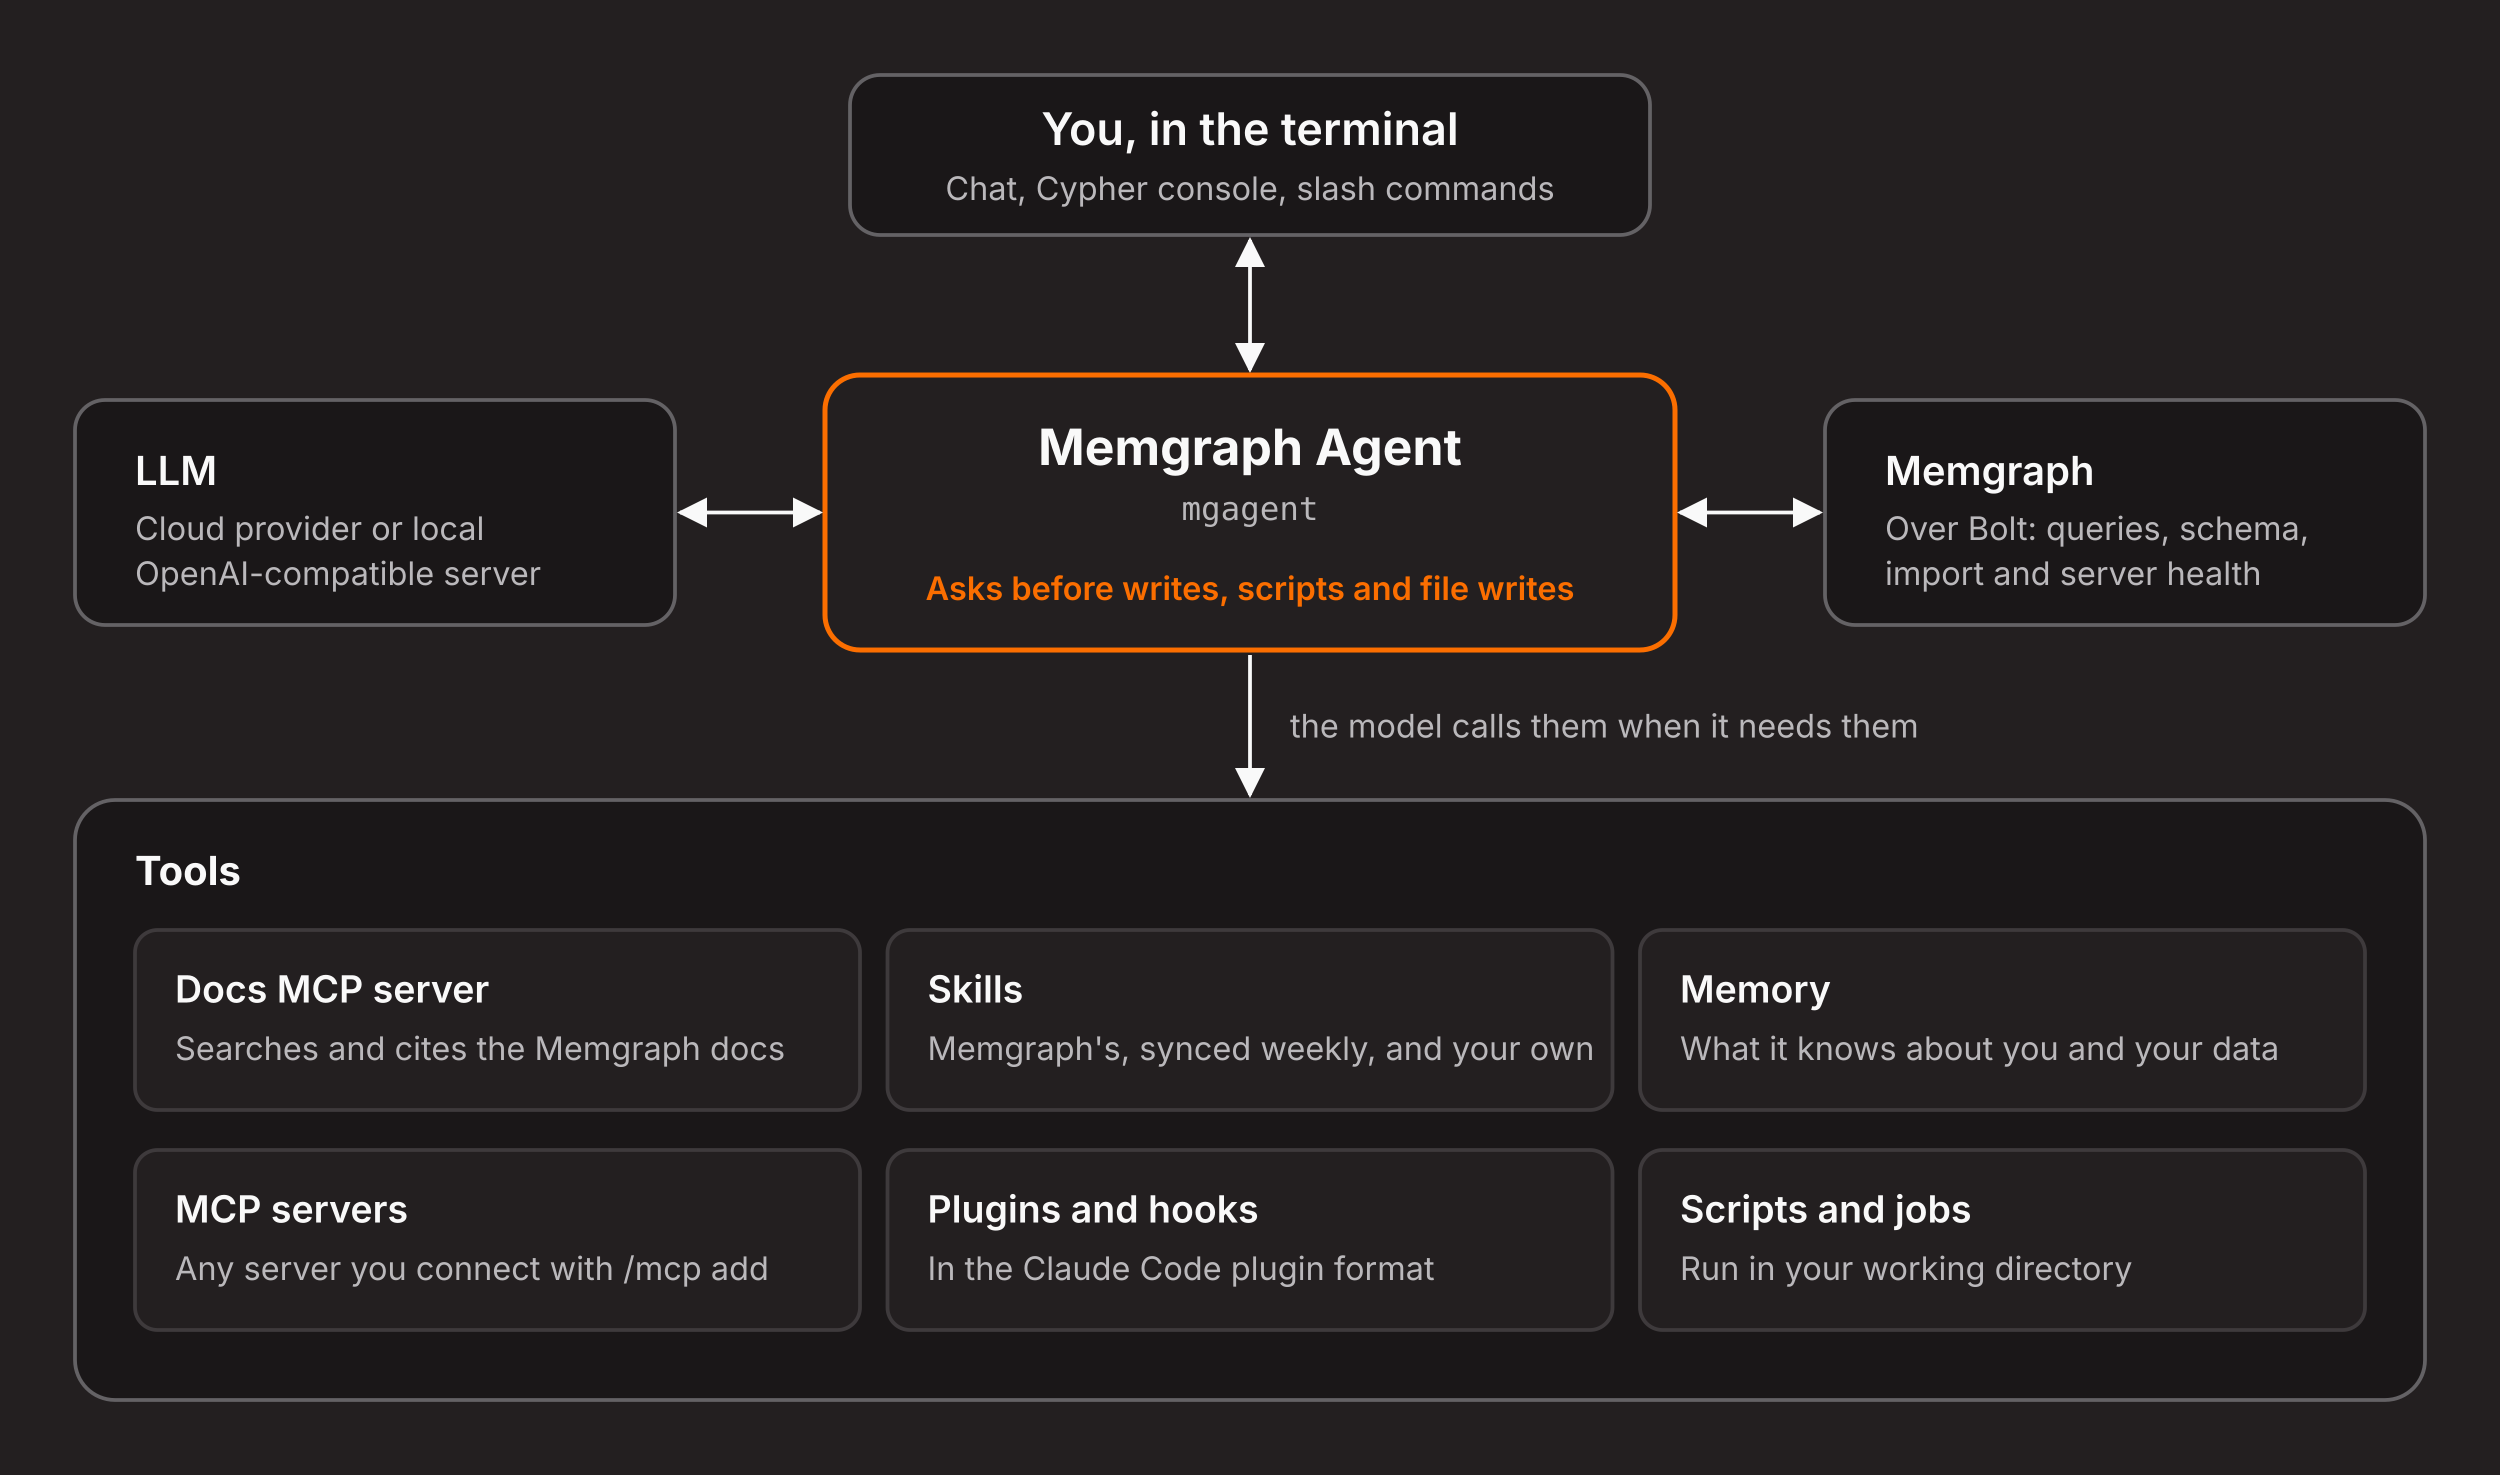
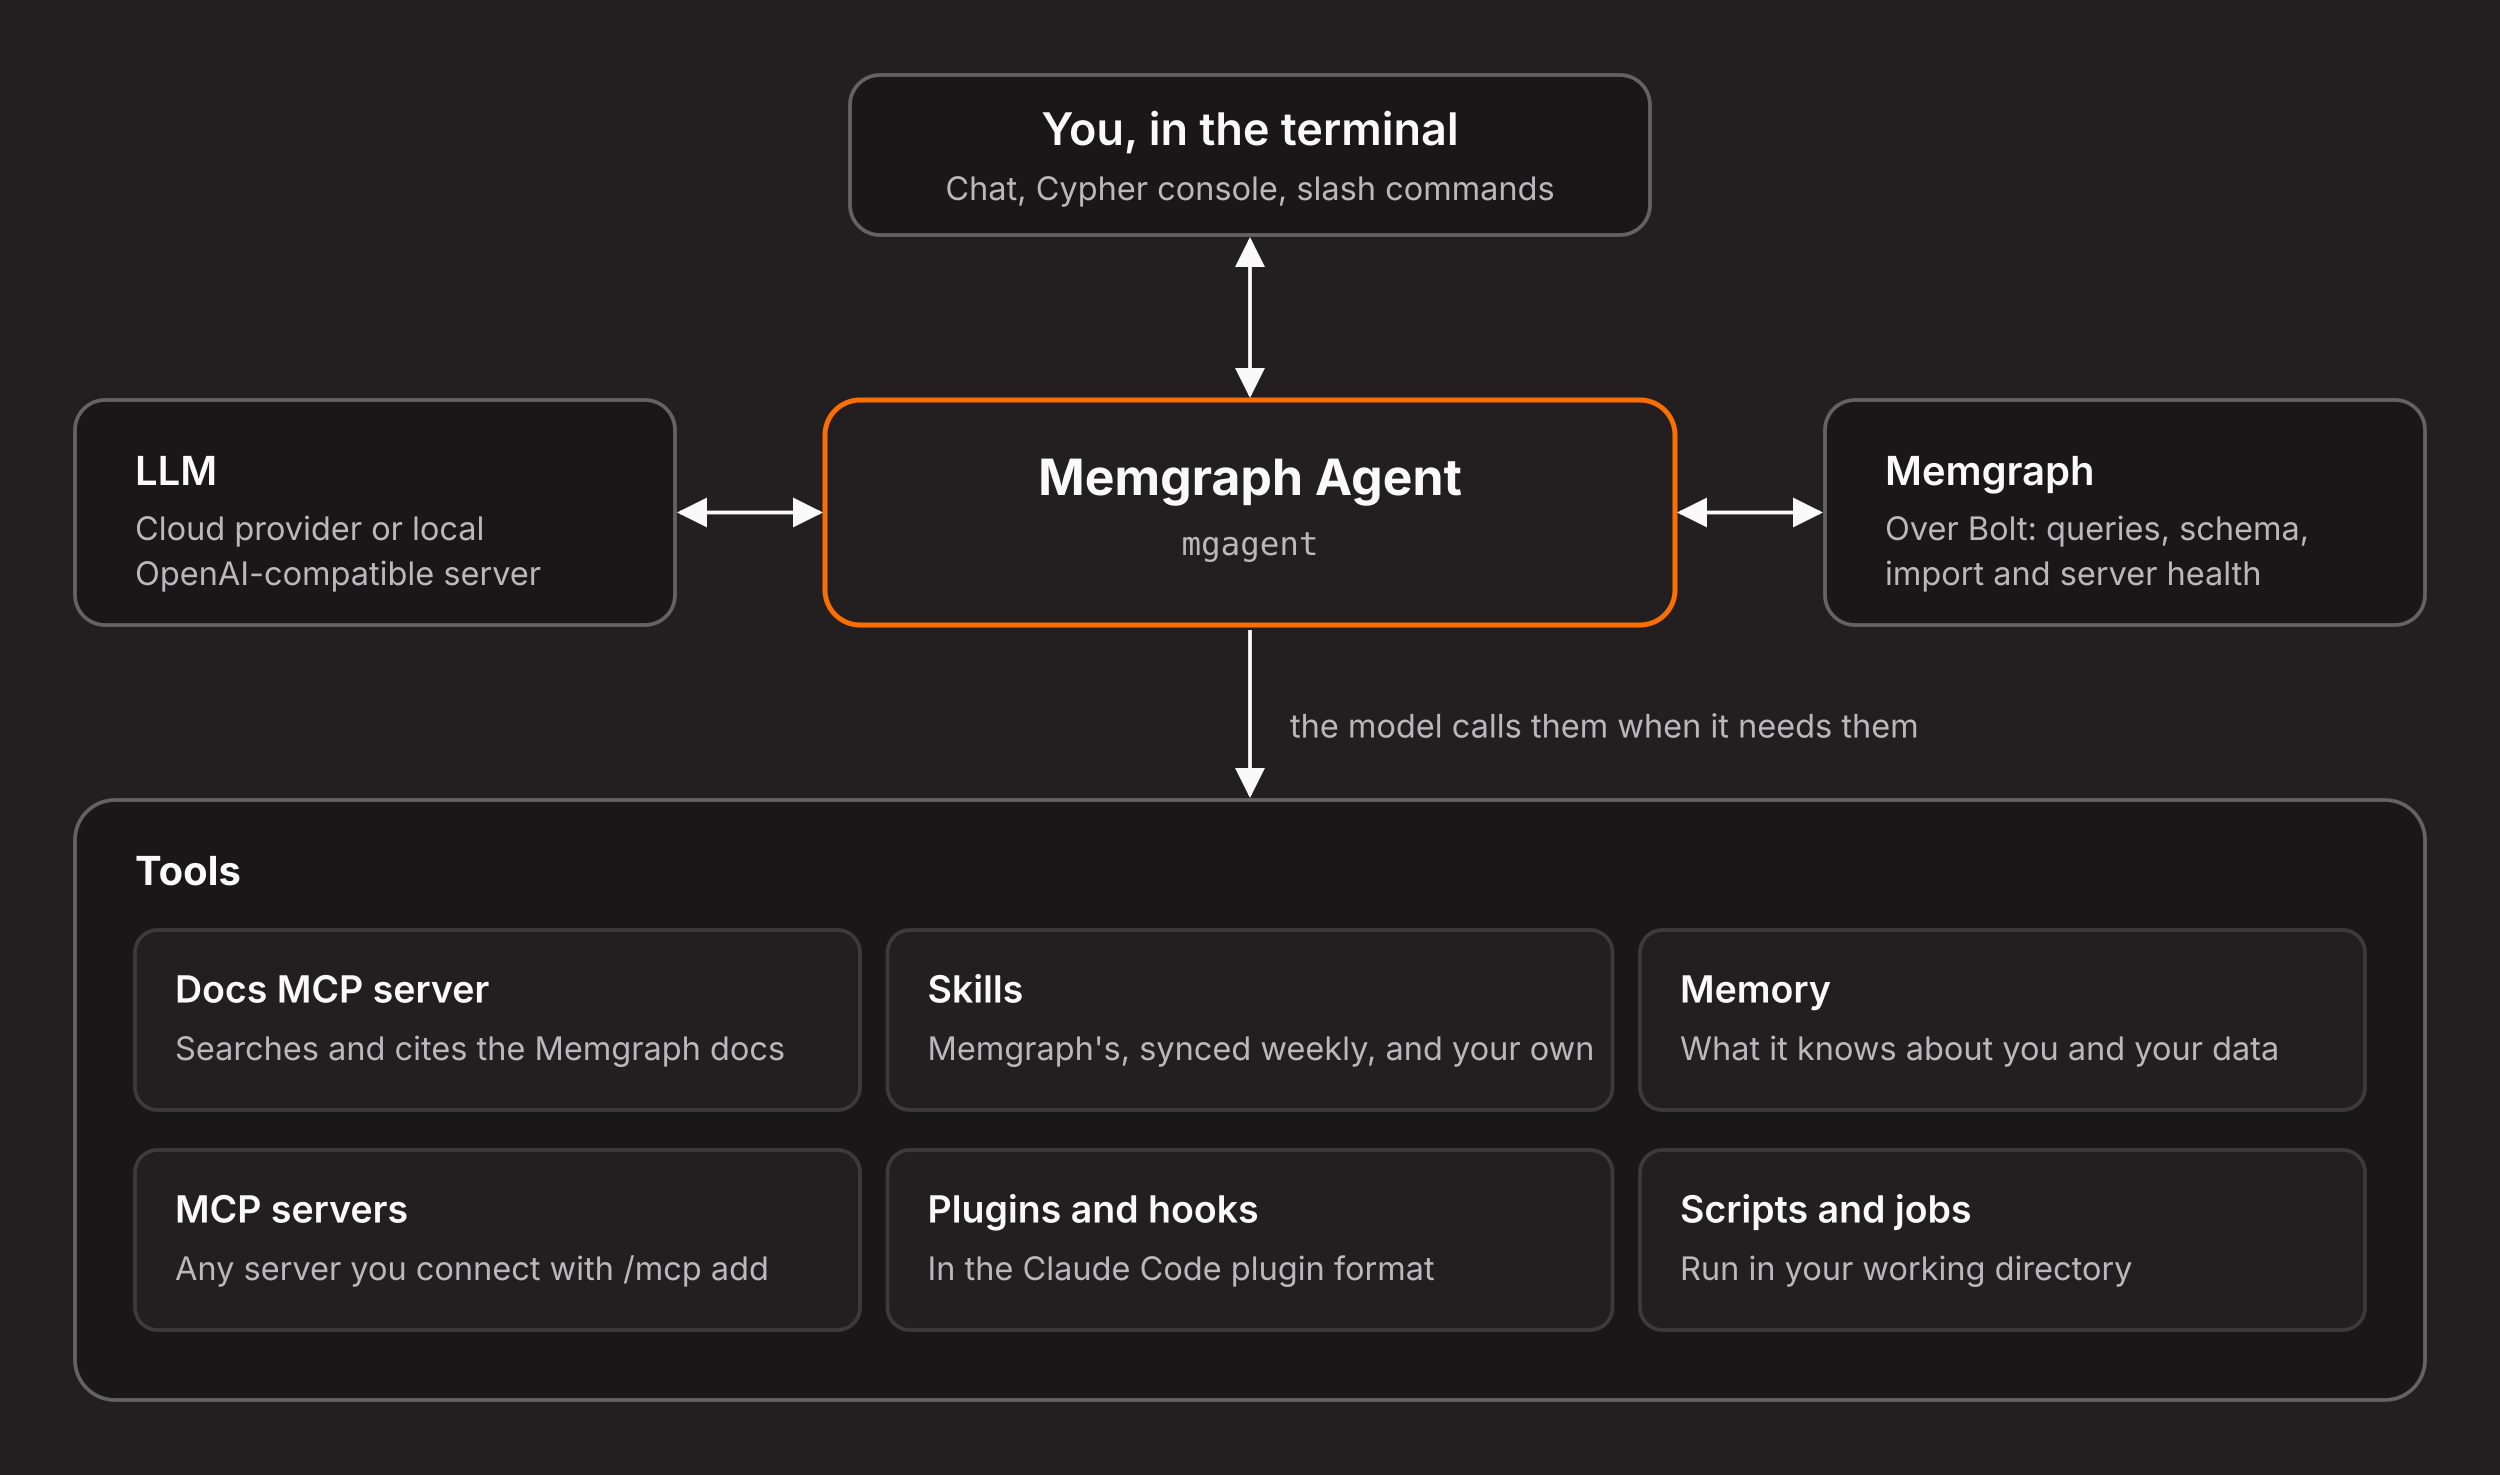
<svg xmlns="http://www.w3.org/2000/svg" width="1000" height="590" viewBox="0 0 1000 590" font-family="'Inter Tight', Inter, Arial, sans-serif" role="img" aria-labelledby="title desc">
  <defs>
    <marker id="arrow" viewBox="0 0 10 10" refX="9" refY="5" markerWidth="8" markerHeight="8" orient="auto-start-reverse">
      <path d="M0,0 L10,5 L0,10 z" fill="#F9F9F9" />
    </marker>
  </defs>
  <rect width="1000" height="590" fill="#231F20" />
  <rect x="340" y="30" width="320" height="64" rx="12" fill="#1A1718" stroke="#646265" stroke-width="1.5" />
  <text x="500" y="58" font-size="18" font-weight="600" fill="#F9F9F9" text-anchor="middle">You, in the terminal</text>
  <text x="500" y="80" font-size="13" fill="#BAB8BB" text-anchor="middle">Chat, Cypher console, slash commands</text>
-   <line x1="500" y1="96" x2="500" y2="148" stroke="#F9F9F9" stroke-width="1.5" marker-start="url(#arrow)" marker-end="url(#arrow)" />
-   <rect x="330" y="150" width="340" height="110" rx="14" fill="#231F20" stroke="#FB6E00" stroke-width="2" />
-   <text x="500" y="186" font-size="20" font-weight="700" fill="#F9F9F9" text-anchor="middle">Memgraph Agent</text>
-   <text x="500" y="208" font-size="13" fill="#BAB8BB" text-anchor="middle" font-family="'JetBrains Mono', Menlo, monospace">mgagent</text>
-   <text x="500" y="240" font-size="13" font-weight="600" fill="#FB6E00" text-anchor="middle">Asks before writes, scripts and file writes</text>
+   <line x1="500" y1="96" x2="500" y2="158" stroke="#F9F9F9" stroke-width="1.5" marker-start="url(#arrow)" marker-end="url(#arrow)" />
+   <rect x="330" y="160" width="340" height="90" rx="14" fill="#231F20" stroke="#FB6E00" stroke-width="2" />
+   <text x="500" y="198" font-size="20" font-weight="700" fill="#F9F9F9" text-anchor="middle">Memgraph Agent</text>
+   <text x="500" y="222" font-size="13" fill="#BAB8BB" text-anchor="middle" font-family="'JetBrains Mono', Menlo, monospace">mgagent</text>
  <rect x="30" y="160" width="240" height="90" rx="12" fill="#1A1718" stroke="#646265" stroke-width="1.5" />
  <text x="54" y="194" font-size="16" font-weight="600" fill="#F9F9F9">LLM</text>
  <text x="54" y="216" font-size="13" fill="#BAB8BB">Cloud provider or local</text>
  <text x="54" y="234" font-size="13" fill="#BAB8BB">OpenAI-compatible server</text>
  <line x1="272" y1="205" x2="328" y2="205" stroke="#F9F9F9" stroke-width="1.5" marker-start="url(#arrow)" marker-end="url(#arrow)" />
  <rect x="730" y="160" width="240" height="90" rx="12" fill="#1A1718" stroke="#646265" stroke-width="1.5" />
  <text x="754" y="194" font-size="16" font-weight="600" fill="#F9F9F9">Memgraph</text>
  <text x="754" y="216" font-size="13" fill="#BAB8BB">Over Bolt: queries, schema,</text>
  <text x="754" y="234" font-size="13" fill="#BAB8BB">import and server health</text>
  <line x1="672" y1="205" x2="728" y2="205" stroke="#F9F9F9" stroke-width="1.5" marker-start="url(#arrow)" marker-end="url(#arrow)" />
-   <line x1="500" y1="262" x2="500" y2="318" stroke="#F9F9F9" stroke-width="1.5" marker-end="url(#arrow)" />
+   <line x1="500" y1="252" x2="500" y2="318" stroke="#F9F9F9" stroke-width="1.5" marker-end="url(#arrow)" />
  <text x="516" y="295" font-size="13" fill="#BAB8BB">the model calls them when it needs them</text>
  <rect x="30" y="320" width="940" height="240" rx="16" fill="#1A1718" stroke="#646265" stroke-width="1.5" />
  <text x="54" y="354" font-size="16" font-weight="700" fill="#F9F9F9">Tools</text>
  <rect x="54" y="372" width="290" height="72" rx="9" fill="#231F20" stroke="#3E3A3C" stroke-width="1.5" />
  <text x="70" y="401" font-size="15" font-weight="600" fill="#F9F9F9">Docs MCP server</text>
  <text x="70" y="424" font-size="13" fill="#BAB8BB">Searches and cites the Memgraph docs</text>
  <rect x="355" y="372" width="290" height="72" rx="9" fill="#231F20" stroke="#3E3A3C" stroke-width="1.5" />
  <text x="371" y="401" font-size="15" font-weight="600" fill="#F9F9F9">Skills</text>
  <text x="371" y="424" font-size="13" fill="#BAB8BB">Memgraph's, synced weekly, and your own</text>
  <rect x="656" y="372" width="290" height="72" rx="9" fill="#231F20" stroke="#3E3A3C" stroke-width="1.5" />
  <text x="672" y="401" font-size="15" font-weight="600" fill="#F9F9F9">Memory</text>
  <text x="672" y="424" font-size="13" fill="#BAB8BB">What it knows about you and your data</text>
  <rect x="54" y="460" width="290" height="72" rx="9" fill="#231F20" stroke="#3E3A3C" stroke-width="1.5" />
  <text x="70" y="489" font-size="15" font-weight="600" fill="#F9F9F9">MCP servers</text>
  <text x="70" y="512" font-size="13" fill="#BAB8BB">Any server you connect with /mcp add</text>
  <rect x="355" y="460" width="290" height="72" rx="9" fill="#231F20" stroke="#3E3A3C" stroke-width="1.5" />
  <text x="371" y="489" font-size="15" font-weight="600" fill="#F9F9F9">Plugins and hooks</text>
  <text x="371" y="512" font-size="13" fill="#BAB8BB">In the Claude Code plugin format</text>
  <rect x="656" y="460" width="290" height="72" rx="9" fill="#231F20" stroke="#3E3A3C" stroke-width="1.5" />
  <text x="672" y="489" font-size="15" font-weight="600" fill="#F9F9F9">Scripts and jobs</text>
  <text x="672" y="512" font-size="13" fill="#BAB8BB">Run in your working directory</text>
</svg>
